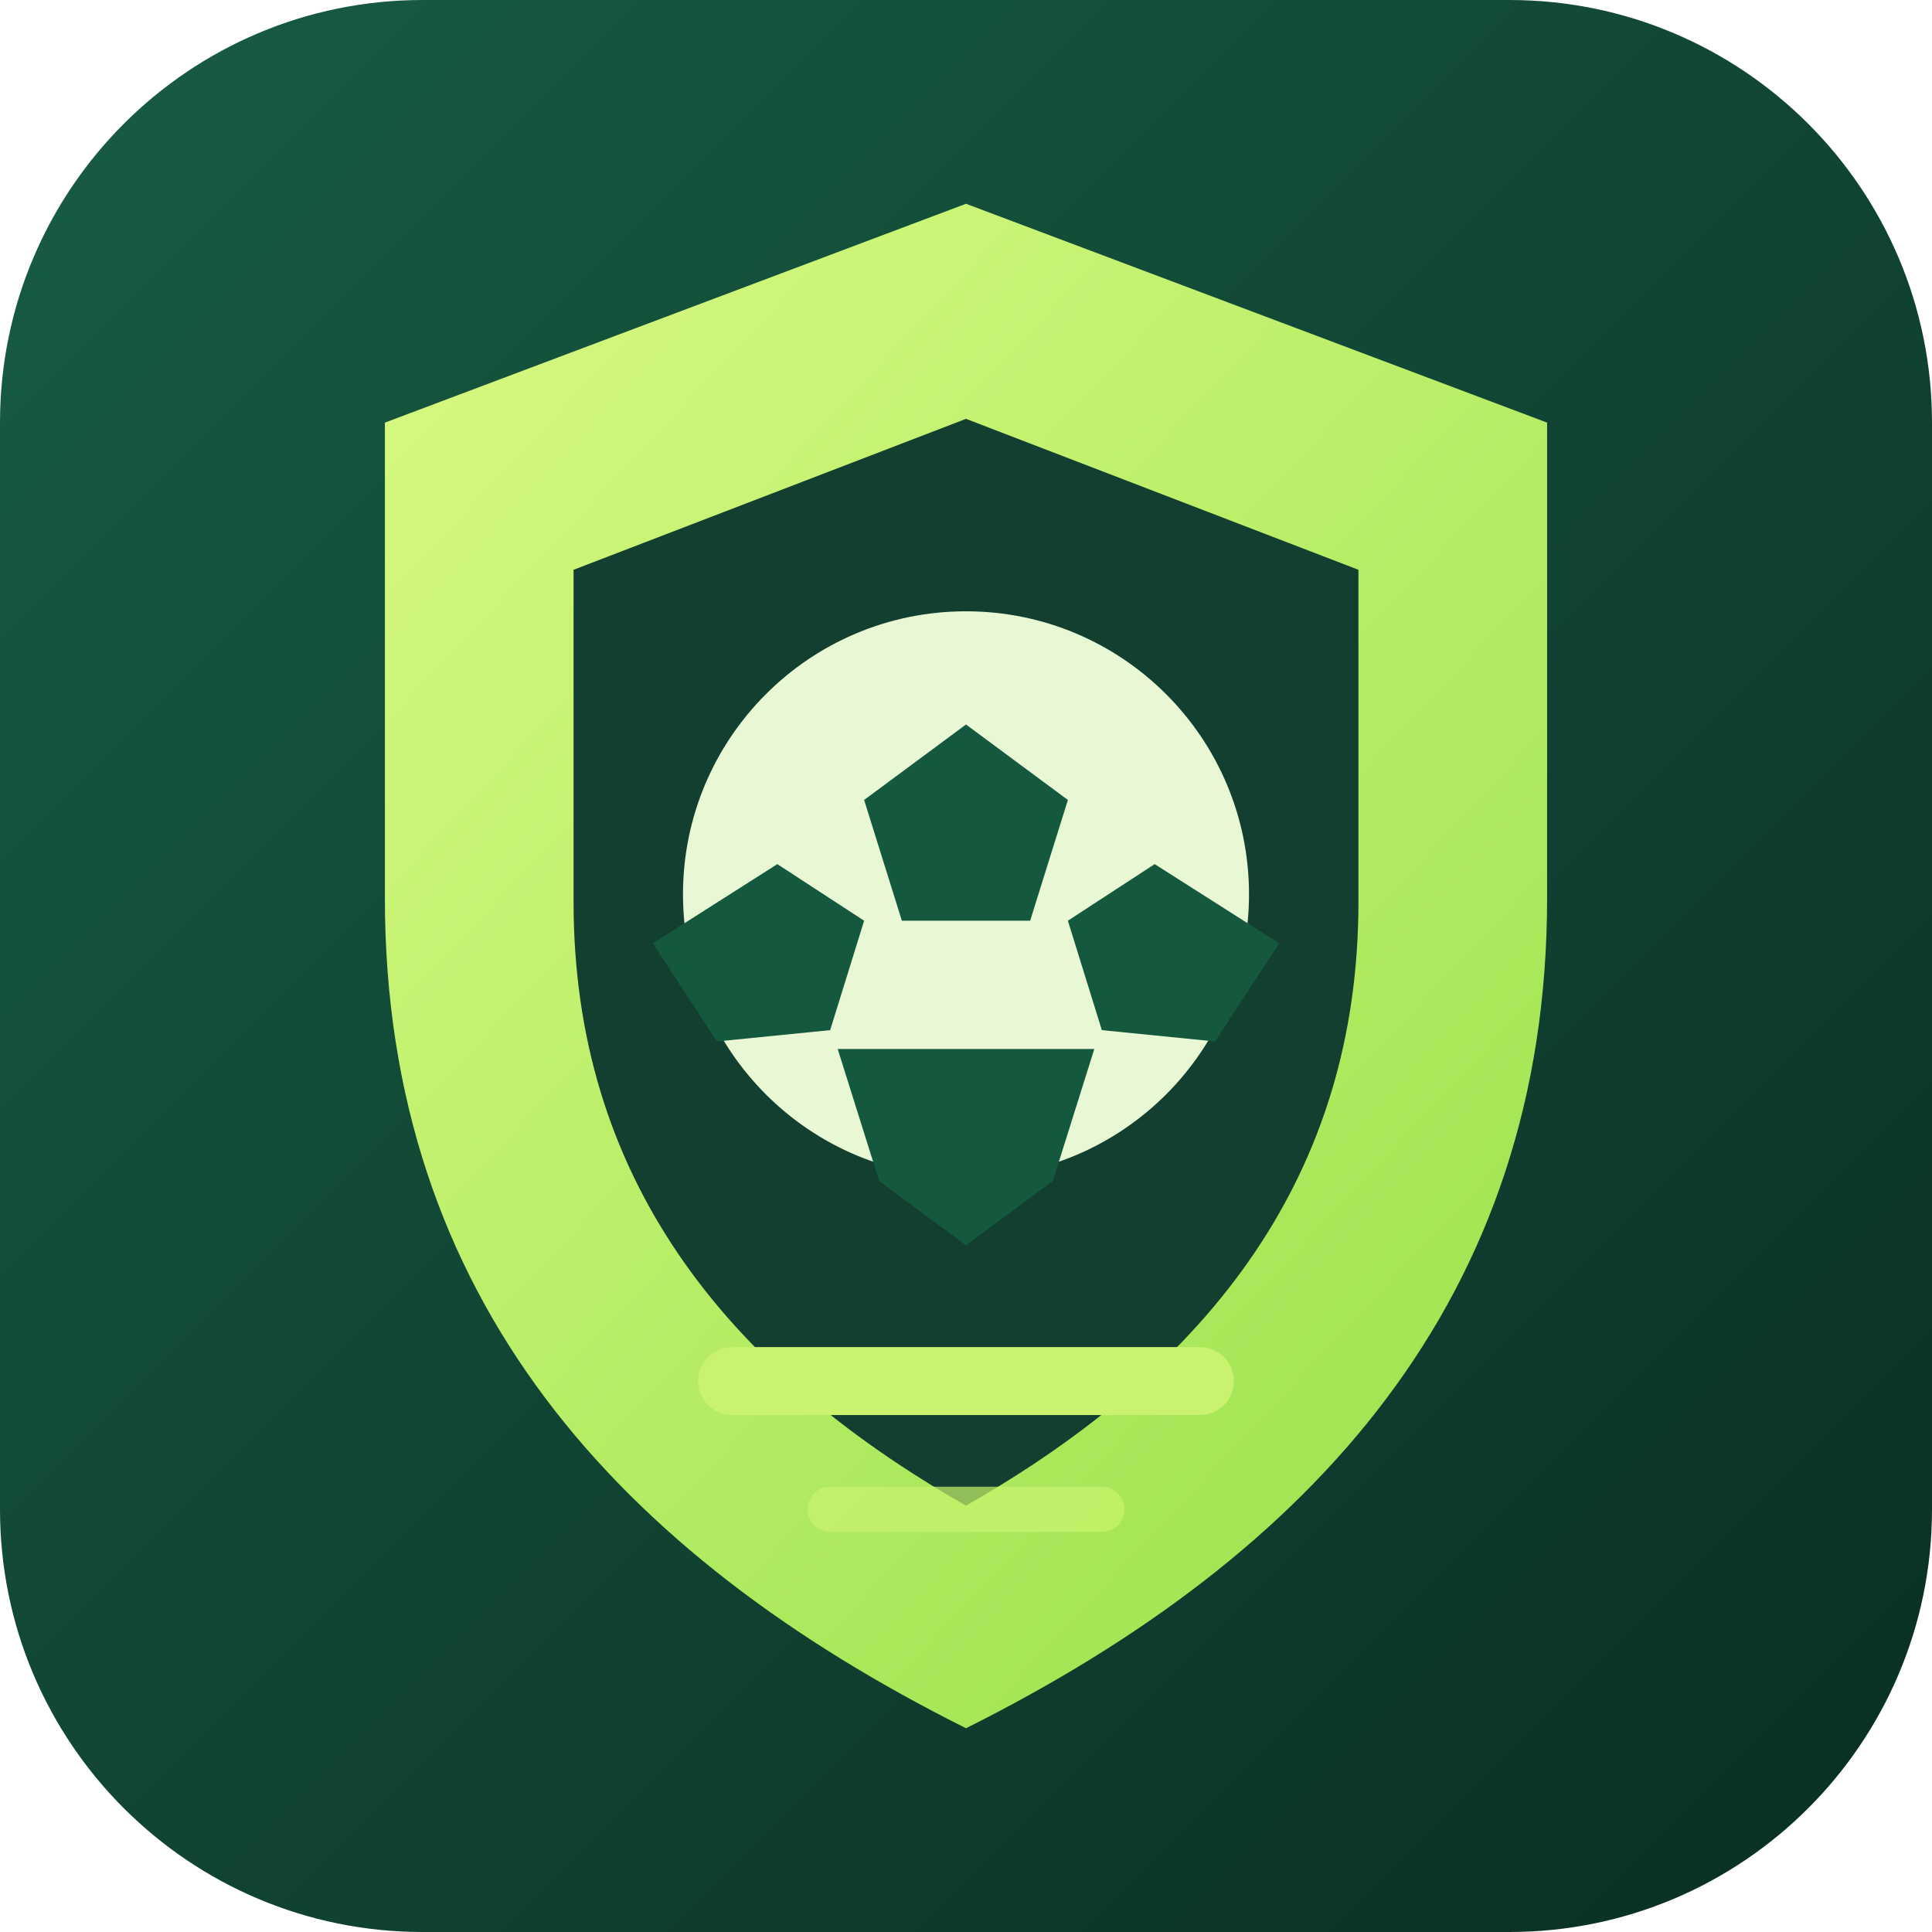
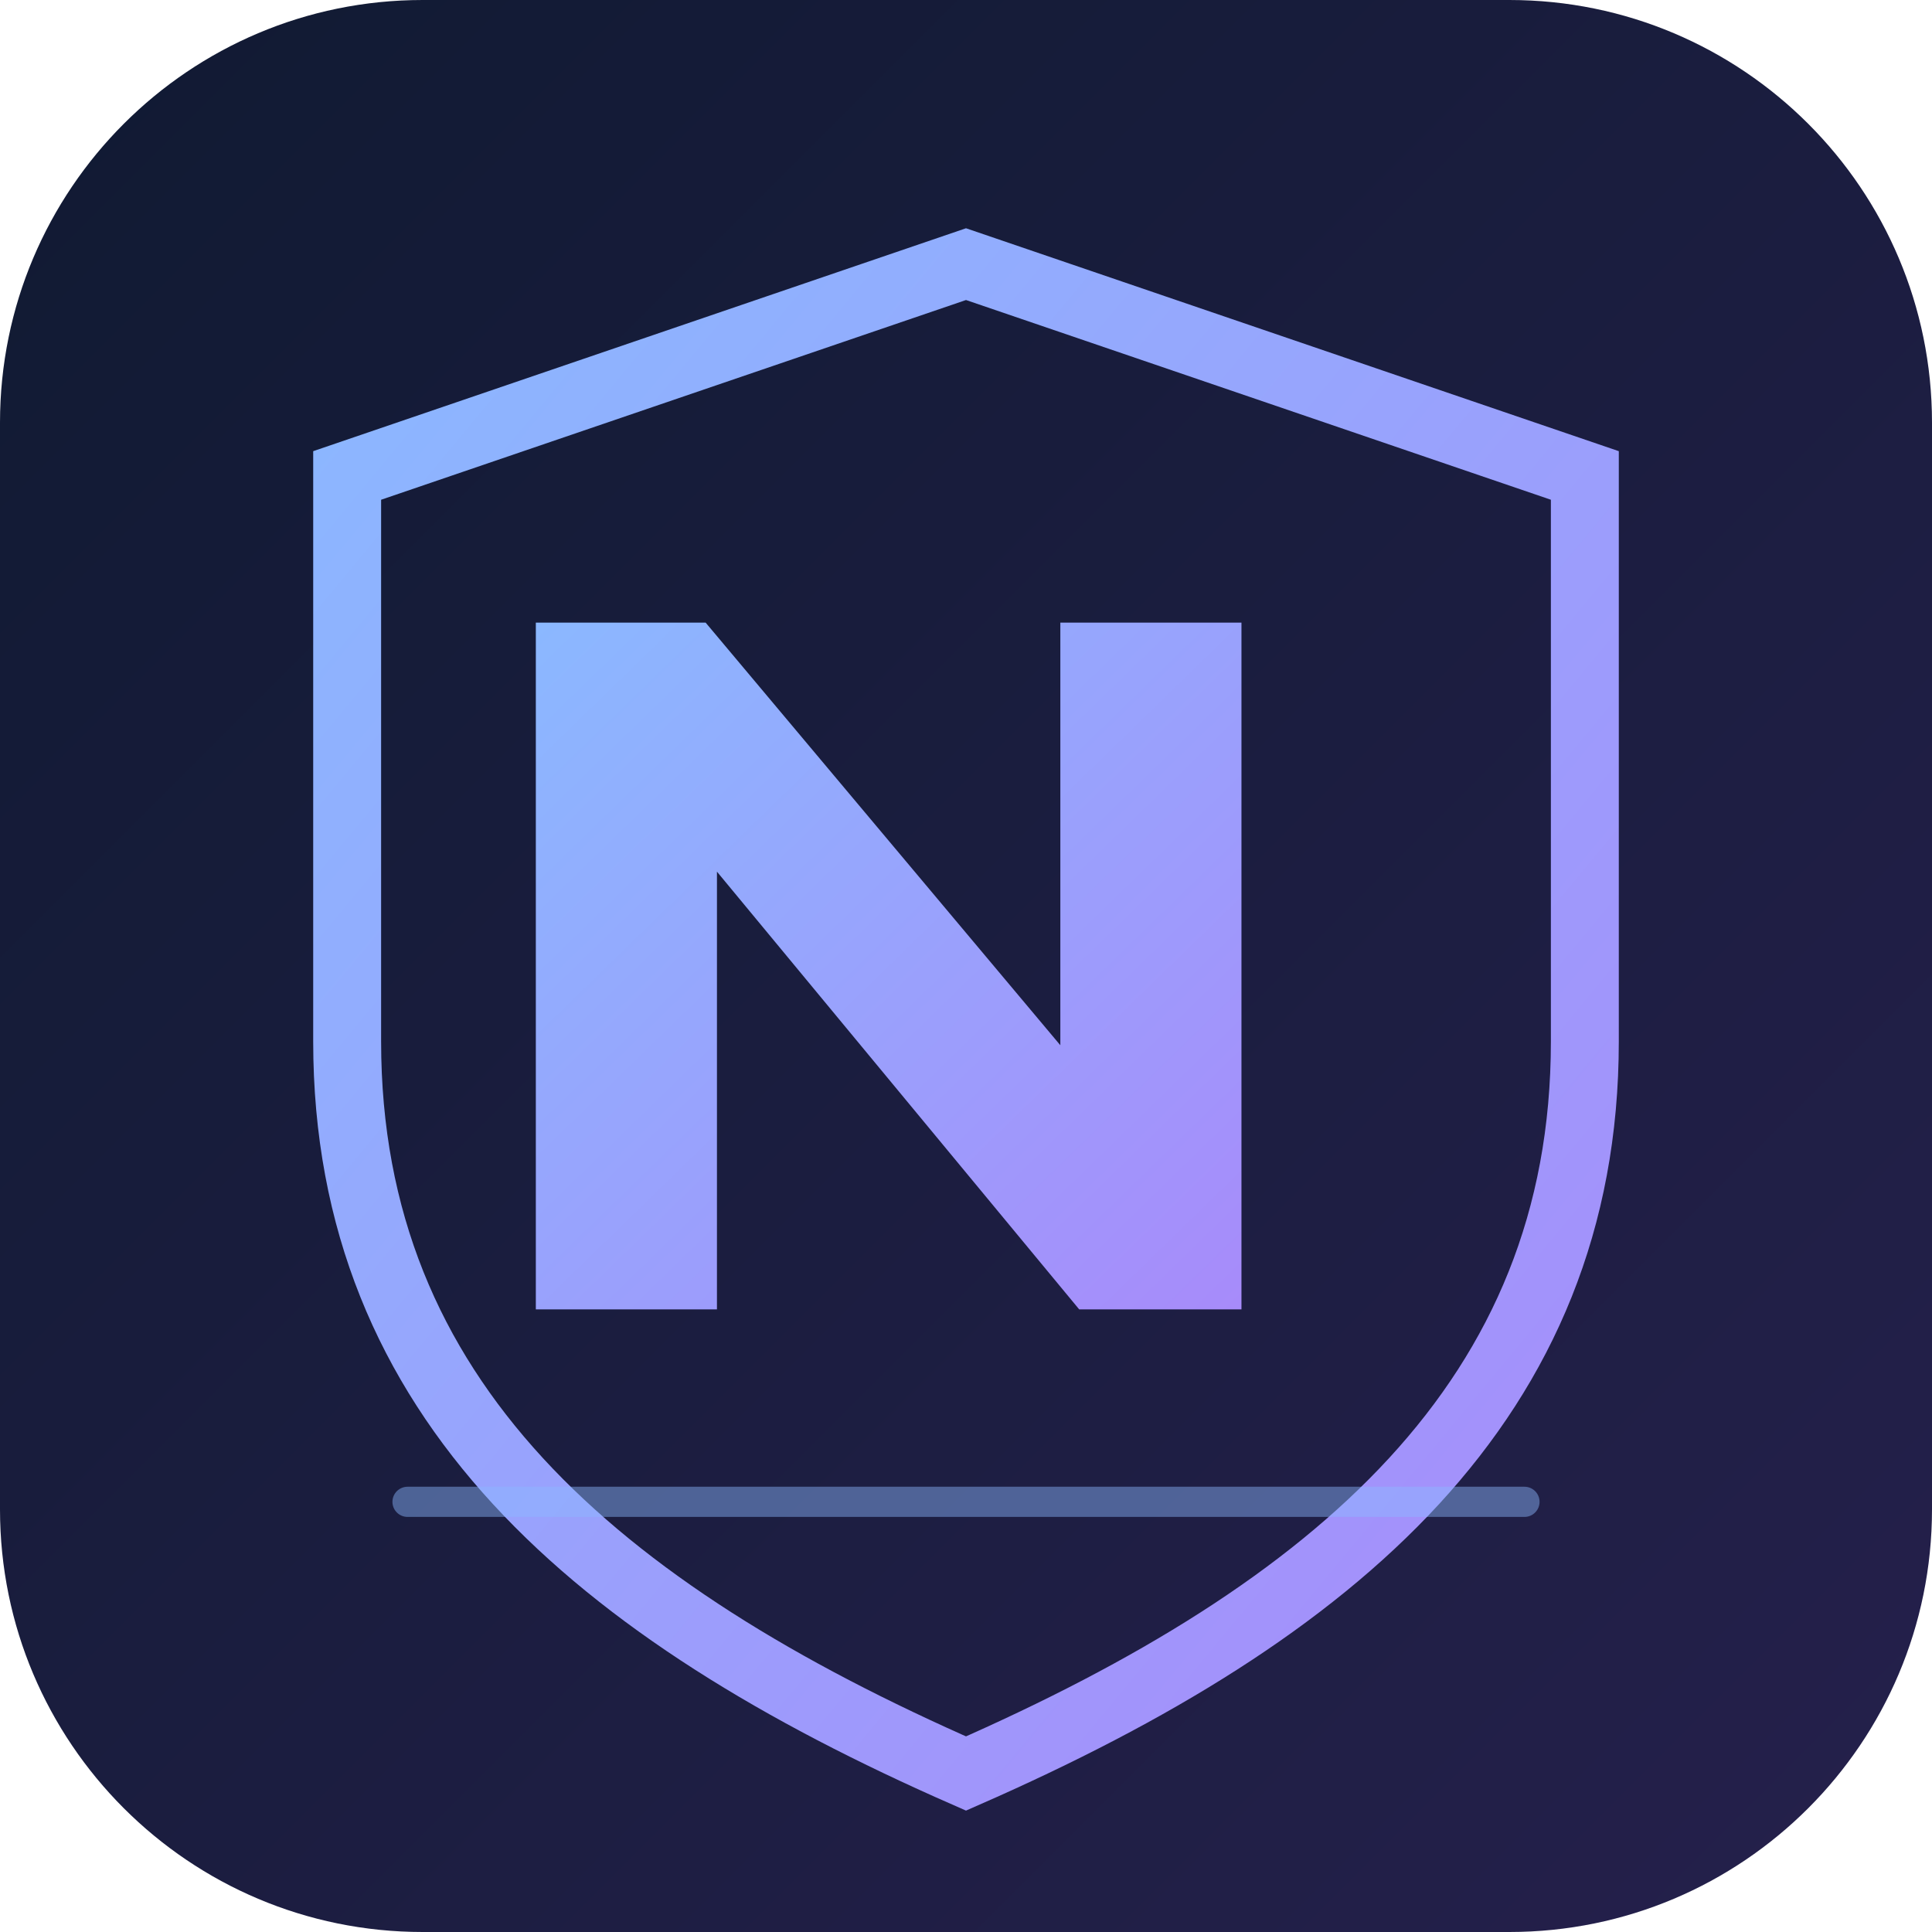
<svg xmlns="http://www.w3.org/2000/svg" viewBox="0 0 512 512">
  <defs>
-     <linearGradient id="bg" x1="0" y1="0" x2="1" y2="1">
-       <stop offset="0" stop-color="#185d43" />
-       <stop offset="1" stop-color="#092e24" />
+     <linearGradient id="b" x1="0" y1="0" x2="1" y2="1">
+       <stop stop-color="#101a32" />
+       <stop offset="1" stop-color="#25204c" />
    </linearGradient>
-     <linearGradient id="shield" x1="0" y1="0" x2="0.8" y2="1">
-       <stop offset="0" stop-color="#d9fa83" />
-       <stop offset="1" stop-color="#9de34f" />
+     <linearGradient id="n" x1="0" y1="0" x2="1" y2="1">
+       <stop stop-color="#8bb8ff" />
+       <stop offset="1" stop-color="#a78bfa" />
    </linearGradient>
  </defs>
-   <rect width="512" height="512" rx="112" fill="url(#bg)" />
-   <path d="M256 54 410 112v126c0 106-62 174-154 220-92-46-154-114-154-220V112Z" fill="url(#shield)" />
-   <path d="M256 111 360 151v88c0 72-39 123-104 160-65-37-104-88-104-160v-88Z" fill="#123f2f" />
-   <circle cx="256" cy="237" r="75" fill="#e8f8d4" />
-   <path d="m256 192 27 20-10 32h-34l-10-32Zm-50 37 23 15-9 29-30 3-17-26Zm100 0 33 21-17 26-30-3-9-29ZM222 278h68l-11 35-23 17-23-17Z" fill="#14583e" />
-   <path d="M194 366h124" stroke="#c9f36c" stroke-width="18" stroke-linecap="round" />
-   <path d="M220 400h72" stroke="#c9f36c" stroke-width="12" stroke-linecap="round" opacity=".7" />
+   <rect width="512" height="512" rx="112" fill="url(#b)" />
+   <path d="M92 126 256 70 420 126v150c0 95-66 151-164 194-98-43-164-99-164-194Z" fill="none" stroke="url(#n)" stroke-width="18" />
+   <path d="M142 347V165h45l94 112V165h48v182h-43l-96-116v116Z" fill="url(#n)" />
+   <path d="M108 398h296" stroke="#8bb8ff" stroke-width="8" stroke-linecap="round" opacity=".45" />
</svg>
